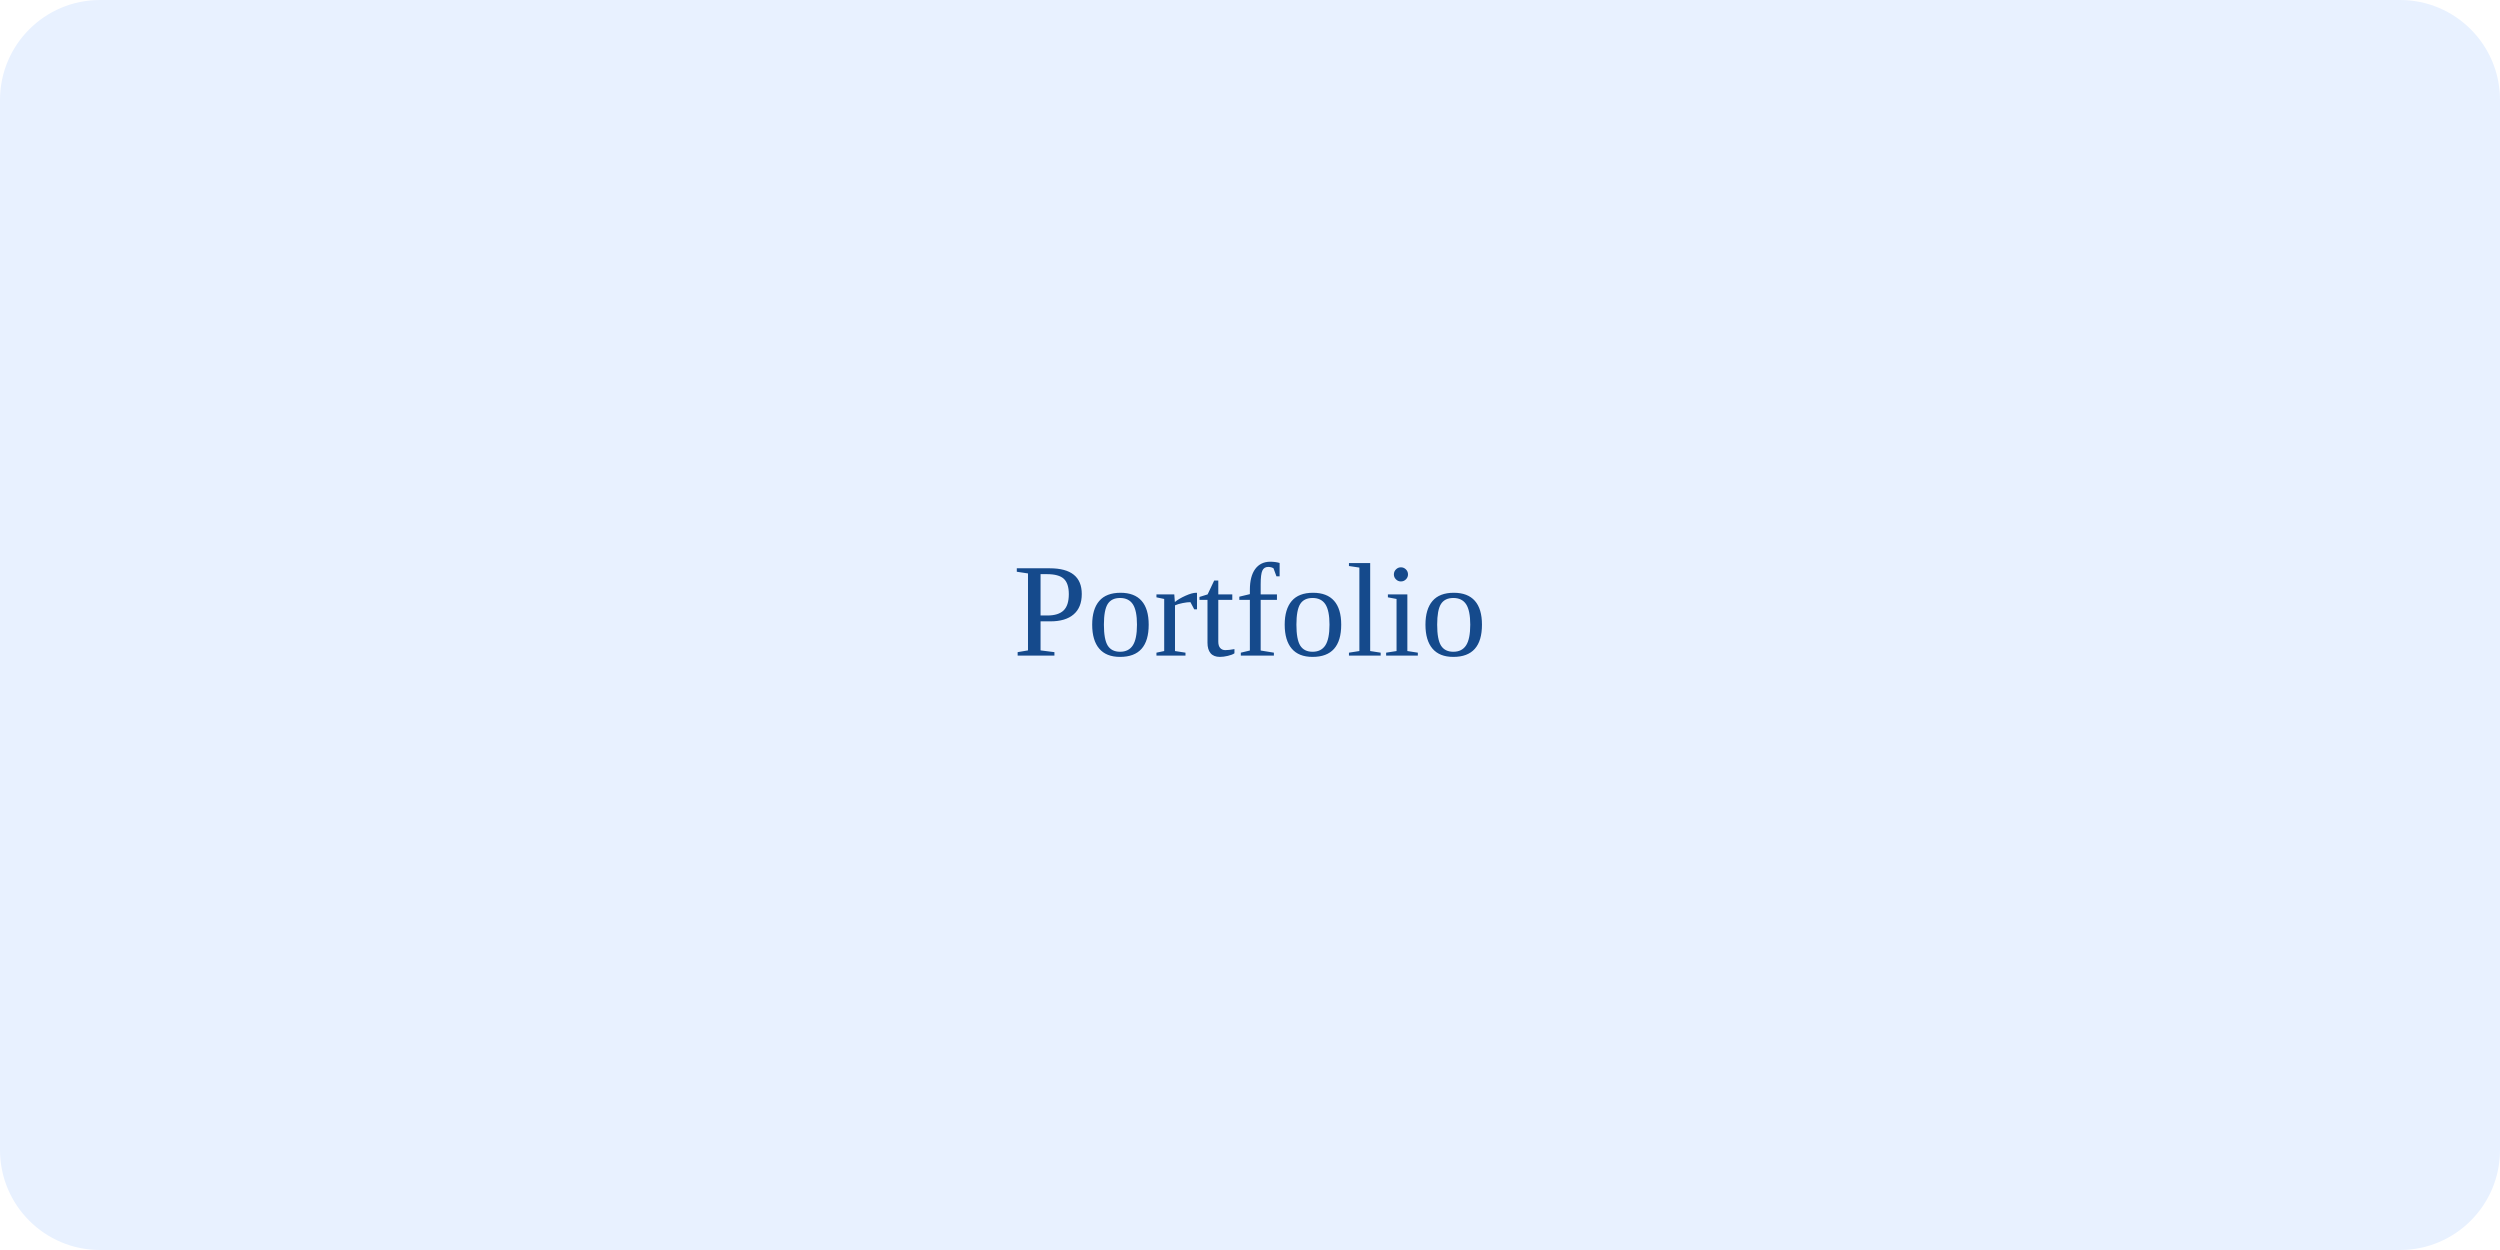
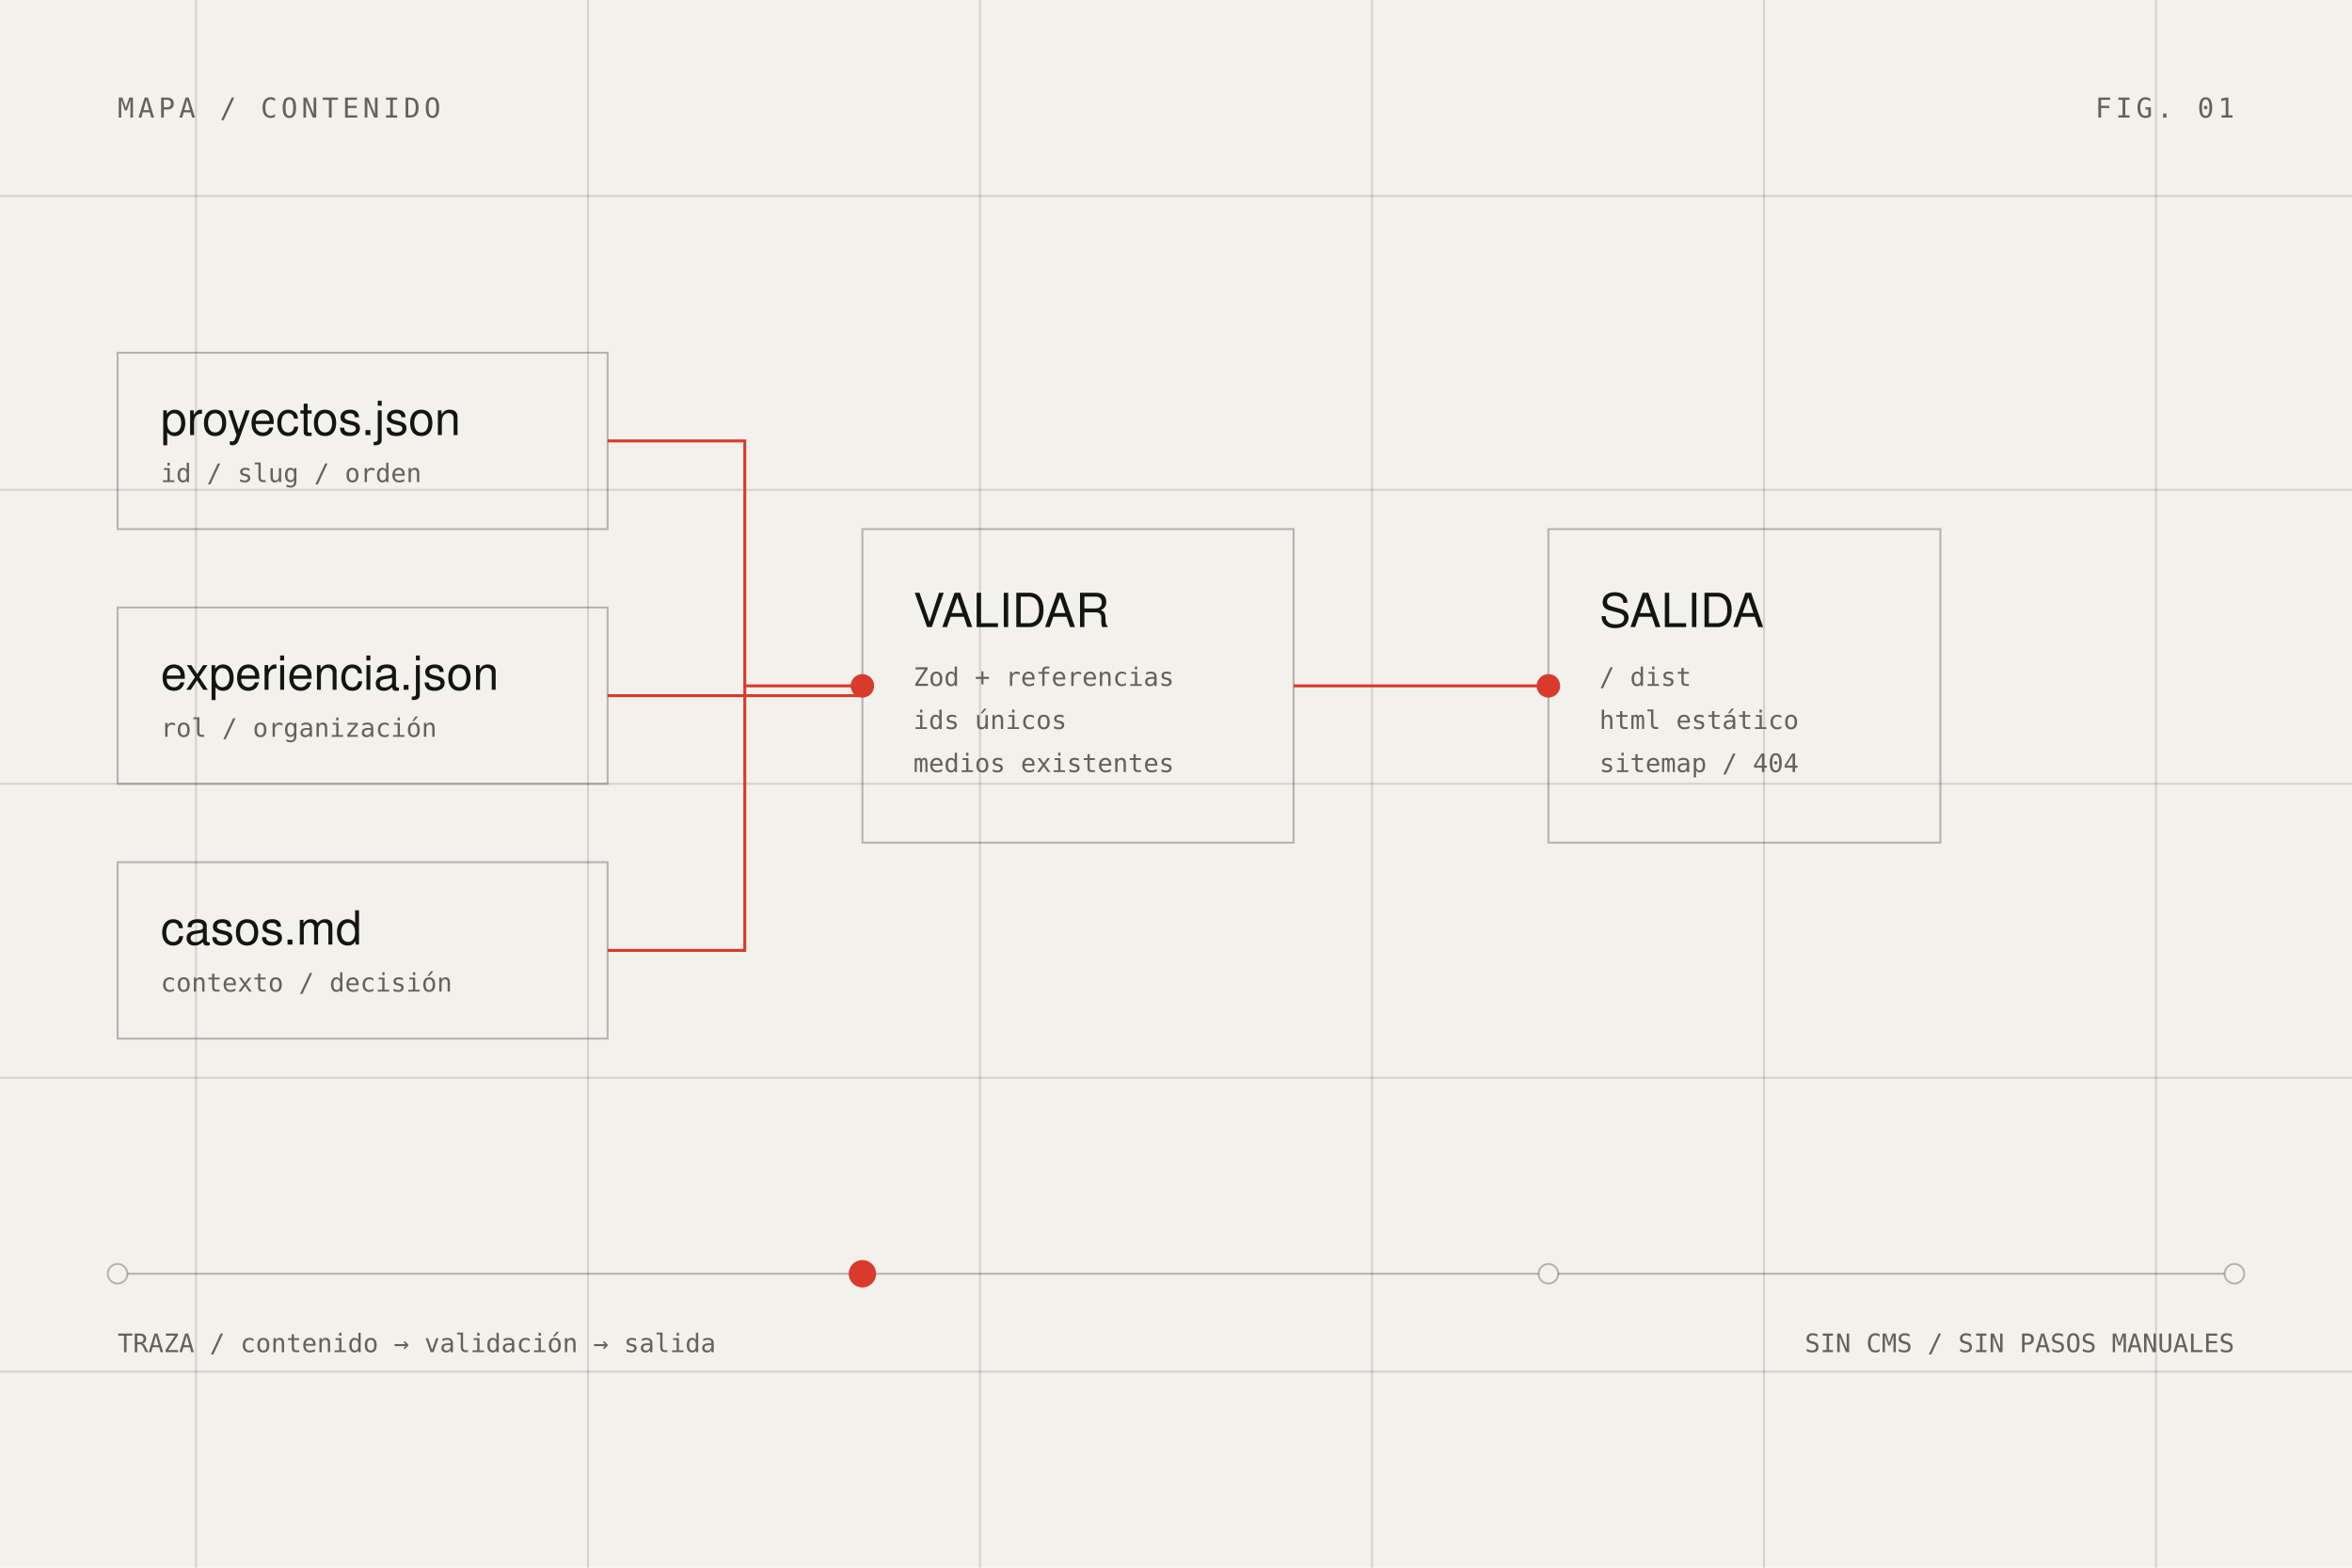
- <svg xmlns="http://www.w3.org/2000/svg" width="600" height="300" viewBox="0 0 600 300" fill="none">
-   <rect width="600" height="300" rx="24" fill="#e8f1ff" />
-   <text x="50%" y="50%" text-anchor="middle" dominant-baseline="middle" font-size="32" fill="#154a8c">Portfolio</text>
+ <svg xmlns="http://www.w3.org/2000/svg" width="1200" height="800" viewBox="0 0 1200 800">
+   <rect width="1200" height="800" fill="#F2F1EC" />
+   <g stroke="#141413" stroke-opacity="0.14" stroke-width="1">
+     <path d="M100 0V800M300 0V800M500 0V800M700 0V800M900 0V800M1100 0V800" />
+     <path d="M0 100H1200M0 250H1200M0 400H1200M0 550H1200M0 700H1200" />
+   </g>
+   <g font-family="JetBrains Mono, monospace" font-size="14" fill="#62615B" letter-spacing="2">
+     <text x="60" y="60">MAPA / CONTENIDO</text>
+     <text x="1140" y="60" text-anchor="end">FIG. 01</text>
+   </g>
+   <g fill="none" stroke="#141413" stroke-opacity="0.28">
+     <rect x="60" y="180" width="250" height="90" />
+     <rect x="60" y="310" width="250" height="90" />
+     <rect x="60" y="440" width="250" height="90" />
+     <rect x="440" y="270" width="220" height="160" />
+     <rect x="790" y="270" width="200" height="160" />
+   </g>
+   <g font-family="Helvetica, Arial, sans-serif" font-size="24" fill="#141413">
+     <text x="82" y="222">proyectos.json</text>
+     <text x="82" y="352">experiencia.json</text>
+     <text x="82" y="482">casos.md</text>
+     <text x="466" y="320">VALIDAR</text>
+     <text x="816" y="320">SALIDA</text>
+   </g>
+   <g font-family="JetBrains Mono, monospace" font-size="13" fill="#62615B">
+     <text x="82" y="246">id / slug / orden</text>
+     <text x="82" y="376">rol / organización</text>
+     <text x="82" y="506">contexto / decisión</text>
+     <text x="466" y="350">Zod + referencias</text>
+     <text x="466" y="372">ids únicos</text>
+     <text x="466" y="394">medios existentes</text>
+     <text x="816" y="350">/ dist</text>
+     <text x="816" y="372">html estático</text>
+     <text x="816" y="394">sitemap / 404</text>
+   </g>
+   <g fill="none" stroke="#D93A2B" stroke-width="1.5">
+     <path d="M310 225H380V350H440" />
+     <path d="M310 355H440" />
+     <path d="M310 485H380V350" />
+     <path d="M660 350H790" />
+   </g>
+   <circle cx="440" cy="350" r="6" fill="#D93A2B" />
+   <circle cx="790" cy="350" r="6" fill="#D93A2B" />
+   <path d="M60 650H1140" stroke="#141413" stroke-opacity="0.28" />
+   <g fill="#F2F1EC" stroke="#141413" stroke-opacity="0.28">
+     <circle cx="60" cy="650" r="5" />
+     <circle cx="440" cy="650" r="5" />
+     <circle cx="790" cy="650" r="5" />
+     <circle cx="1140" cy="650" r="5" />
+   </g>
+   <circle cx="440" cy="650" r="7" fill="#D93A2B" />
+   <g font-family="JetBrains Mono, monospace" font-size="13" fill="#62615B">
+     <text x="60" y="690">TRAZA / contenido → validación → salida</text>
+     <text x="1140" y="690" text-anchor="end">SIN CMS / SIN PASOS MANUALES</text>
+   </g>
</svg>
